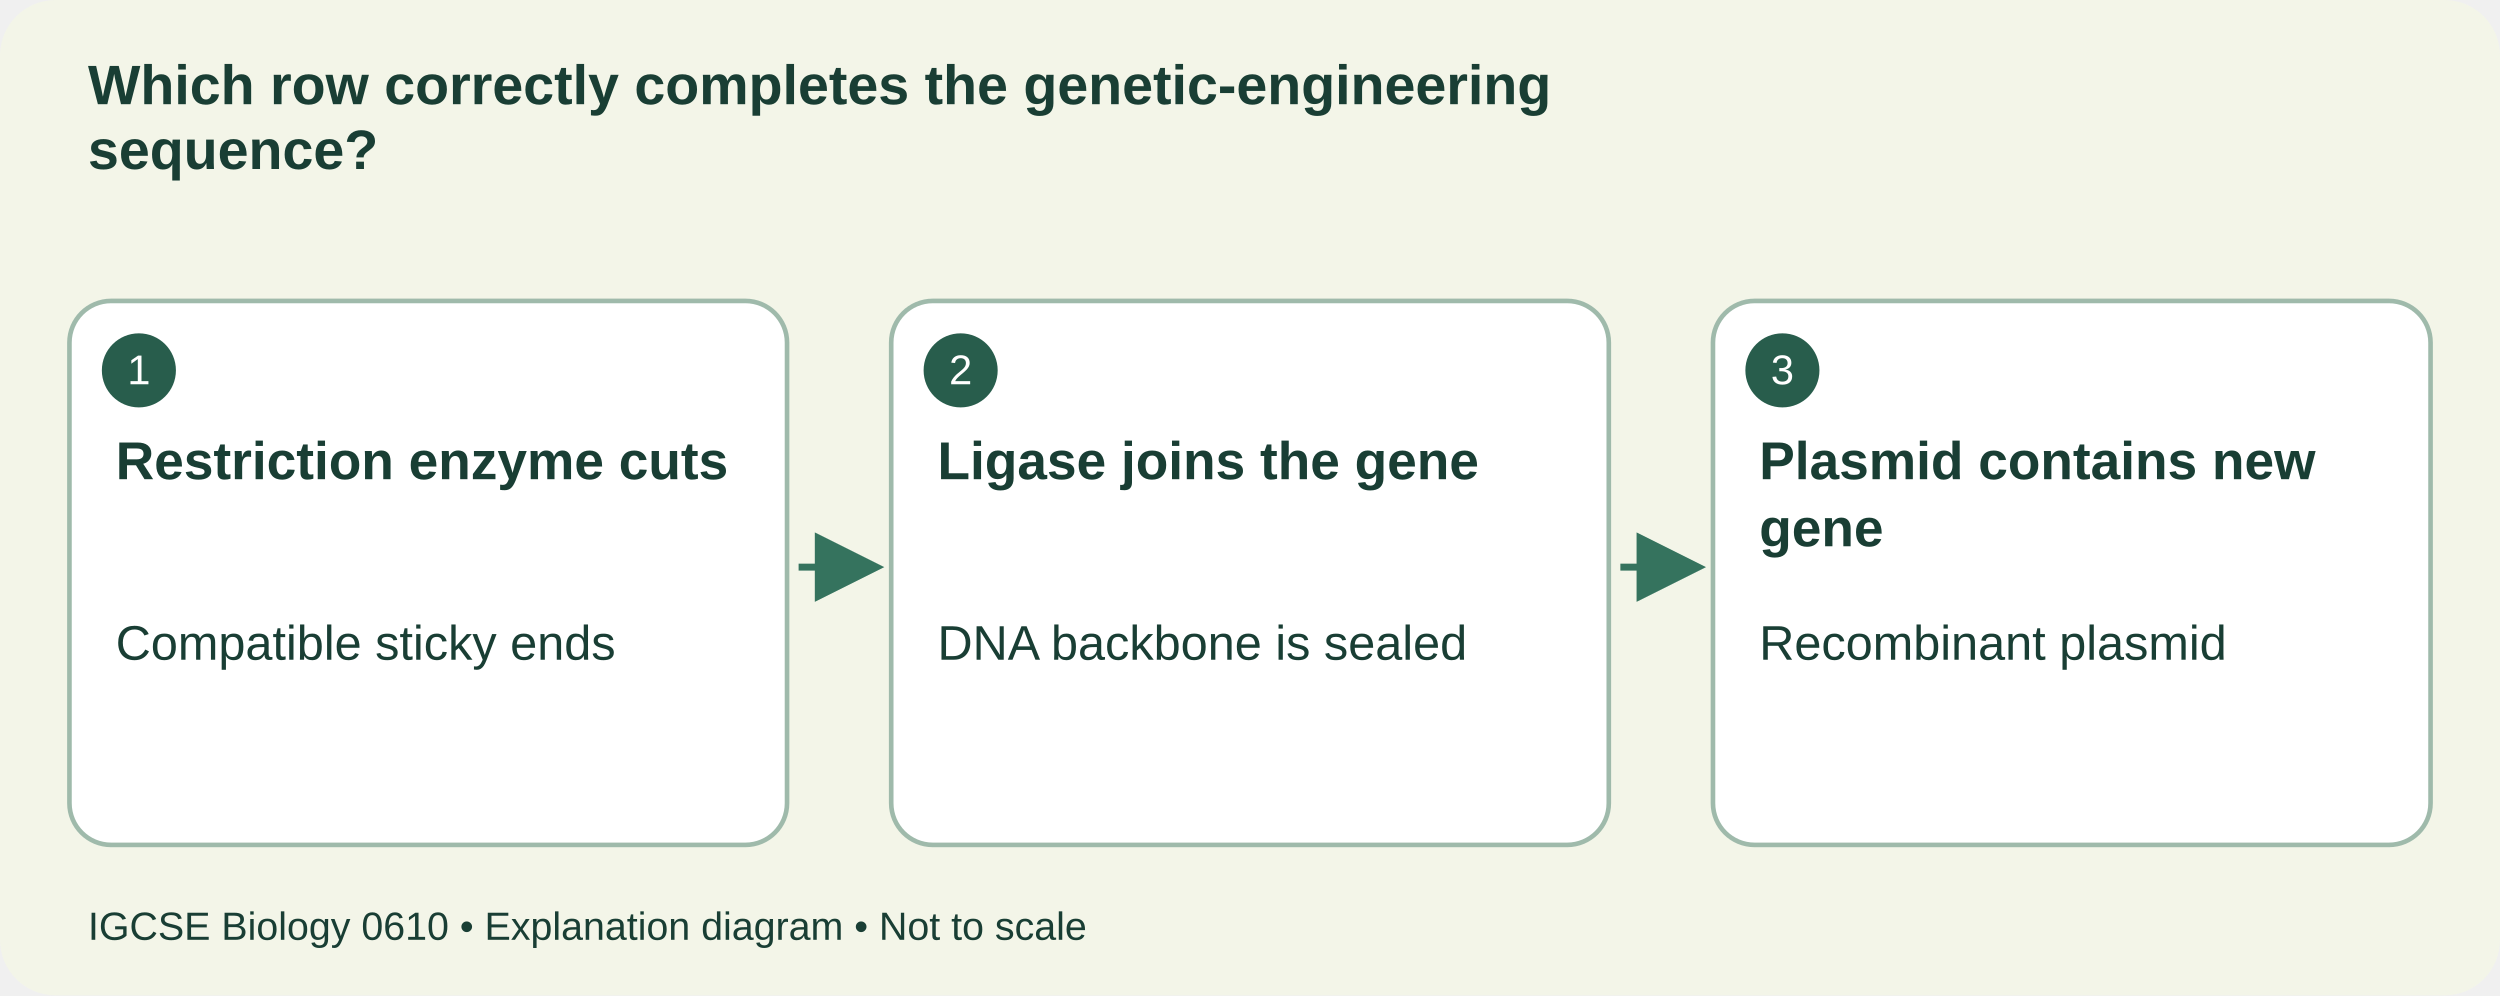
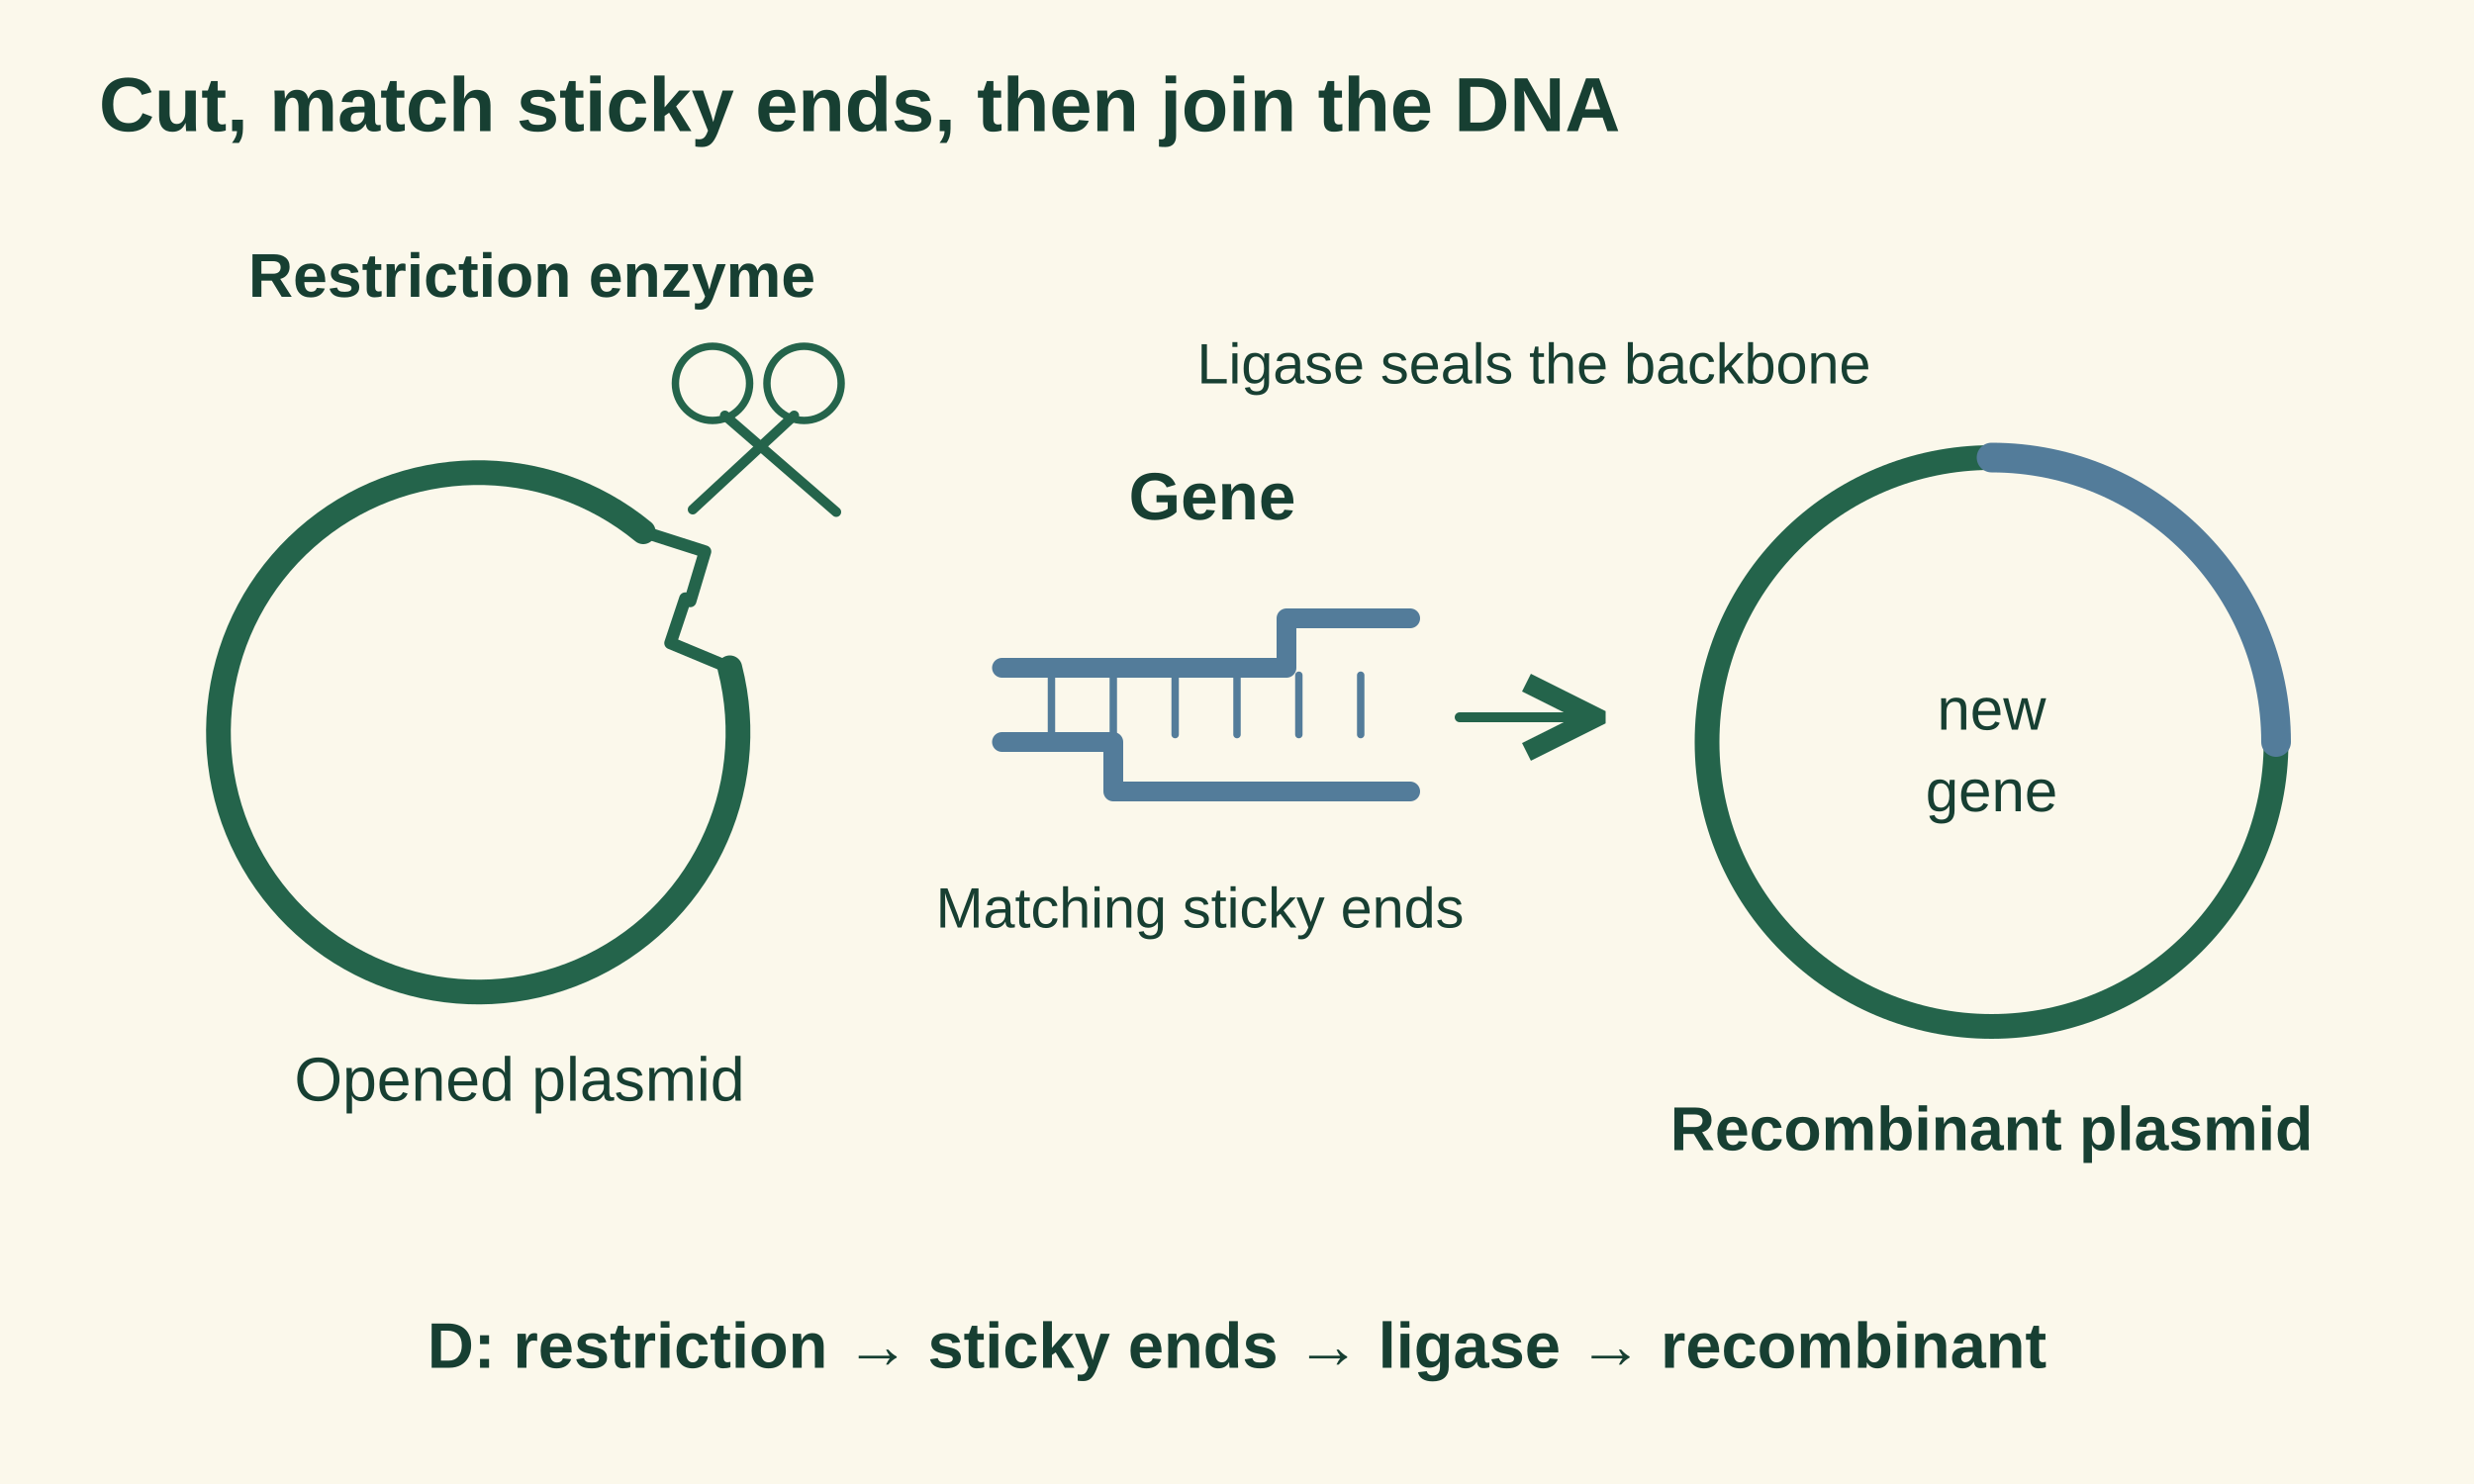
- <svg xmlns="http://www.w3.org/2000/svg" width="1080" height="430" viewBox="0 0 1080 430" role="img" aria-labelledby="title desc">
+ <svg xmlns="http://www.w3.org/2000/svg" width="1000" height="600" viewBox="0 0 1000 600" role="img" aria-labelledby="title desc">
  <defs>
-     <marker id="arrow" markerWidth="10" markerHeight="10" refX="8" refY="5" orient="auto">
-       <path d="M0 0 L10 5 L0 10 Z" fill="#35735e" />
+     <marker id="arrow" markerWidth="9" markerHeight="9" refX="8" refY="4.5" orient="auto-start-reverse">
+       <path d="M1 1 L8 4.5 L1 8" fill="none" stroke="#24644b" stroke-width="2" />
+     </marker>
+     <marker id="blueArrow" markerWidth="9" markerHeight="9" refX="8" refY="4.5" orient="auto-start-reverse">
+       <path d="M1 1 L8 4.5 L1 8" fill="none" stroke="#537c9a" stroke-width="2" />
    </marker>
  </defs>
-   <rect width="1080" height="430" rx="24" fill="#f3f5e8" />
-   <g font-family="Arial, sans-serif" fill="#193e34">
-     <text x="38" y="45" font-size="24" font-weight="700">Which row correctly completes the genetic-engineering</text>
-     <text x="38" y="73" font-size="24" font-weight="700">sequence?</text>
-     <rect x="30" y="130" width="310" height="235" rx="18" fill="#fff" stroke="#9fbaab" stroke-width="2" />
-     <circle cx="60" cy="160" r="16" fill="#285d4c" />
-     <text x="60" y="166" text-anchor="middle" font-size="18" fill="white">1</text>
-     <text x="50" y="207" font-size="23" font-weight="700">Restriction enzyme cuts</text>
-     <text x="50" y="285" font-size="21" font-weight="400">Compatible sticky ends</text>
-     <path d="M345 245 H376" fill="none" stroke="#35735e" stroke-width="3" marker-end="url(#arrow)" />
-     <rect x="385" y="130" width="310" height="235" rx="18" fill="#fff" stroke="#9fbaab" stroke-width="2" />
-     <circle cx="415" cy="160" r="16" fill="#285d4c" />
-     <text x="415" y="166" text-anchor="middle" font-size="18" fill="white">2</text>
-     <text x="405" y="207" font-size="23" font-weight="700">Ligase joins the gene</text>
-     <text x="405" y="285" font-size="21" font-weight="400">DNA backbone is sealed</text>
-     <path d="M700 245 H731" fill="none" stroke="#35735e" stroke-width="3" marker-end="url(#arrow)" />
-     <rect x="740" y="130" width="310" height="235" rx="18" fill="#fff" stroke="#9fbaab" stroke-width="2" />
-     <circle cx="770" cy="160" r="16" fill="#285d4c" />
-     <text x="770" y="166" text-anchor="middle" font-size="18" fill="white">3</text>
-     <text x="760" y="207" font-size="23" font-weight="700">Plasmid contains new</text>
-     <text x="760" y="236" font-size="23" font-weight="700">gene</text>
-     <text x="760" y="285" font-size="21" font-weight="400">Recombinant plasmid</text>
-     <text x="38" y="406" font-size="17" font-weight="400">IGCSE Biology 0610 • Explanation diagram • Not to scale</text>
+   <rect width="1000" height="600" fill="#fbf8eb" />
+   <g font-family="Arial, sans-serif" fill="#173f32" stroke-linecap="round" stroke-linejoin="round">
+     <text x="40" y="53" font-size="31" text-anchor="start" font-weight="bold" fill="#173f32">Cut, match sticky ends, then join the DNA</text>
+     <path d="M260 215 A105 105 0 1 0 295 270" fill="none" stroke="#24644b" stroke-width="10" />
+     <path d="M260 215 l25 8 l-6 20" fill="none" stroke="#24644b" stroke-width="5" />
+     <path d="M295 270 l-24 -10 l6 -18" fill="none" stroke="#24644b" stroke-width="5" />
+     <circle cx="288" cy="155" r="15" fill="none" stroke="#24644b" stroke-width="3" />
+     <circle cx="325" cy="155" r="15" fill="none" stroke="#24644b" stroke-width="3" />
+     <path d="M293 168 L338 207" fill="none" stroke="#24644b" stroke-width="4" />
+     <path d="M321 168 L280 206" fill="none" stroke="#24644b" stroke-width="4" />
+     <text x="215" y="120" font-size="25" text-anchor="middle" font-weight="bold" fill="#173f32">Restriction enzyme</text>
+     <text x="210" y="445" font-size="25" text-anchor="middle" font-weight="normal" fill="#173f32">Opened plasmid</text>
+     <path d="M405 270 H520 V250 H570" fill="none" stroke="#537c9a" stroke-width="8" />
+     <path d="M405 300 H450 V320 H570" fill="none" stroke="#537c9a" stroke-width="8" />
+     <path d="M425 273 L425 297" fill="none" stroke="#537c9a" stroke-width="3" />
+     <path d="M450 273 L450 297" fill="none" stroke="#537c9a" stroke-width="3" />
+     <path d="M475 273 L475 297" fill="none" stroke="#537c9a" stroke-width="3" />
+     <path d="M500 273 L500 297" fill="none" stroke="#537c9a" stroke-width="3" />
+     <path d="M525 273 L525 297" fill="none" stroke="#537c9a" stroke-width="3" />
+     <path d="M550 273 L550 297" fill="none" stroke="#537c9a" stroke-width="3" />
+     <text x="490" y="210" font-size="27" text-anchor="middle" font-weight="bold" fill="#173f32">Gene</text>
+     <text x="485" y="375" font-size="23" text-anchor="middle" font-weight="normal" fill="#173f32">Matching sticky ends</text>
+     <path d="M590 290 L645 290" fill="none" stroke="#24644b" stroke-width="4" marker-end="url(#arrow)" />
+     <circle cx="805" cy="300" r="115" fill="none" stroke="#24644b" stroke-width="10" />
+     <path d="M805 185 A115 115 0 0 1 920 300" fill="none" stroke="#537c9a" stroke-width="12" />
+     <text x="805" y="295" font-size="24" text-anchor="middle" font-weight="normal" fill="#173f32">new</text>
+     <text x="805" y="328" font-size="24" text-anchor="middle" font-weight="normal" fill="#173f32">gene</text>
+     <text x="805" y="465" font-size="25" text-anchor="middle" font-weight="bold" fill="#173f32">Recombinant plasmid</text>
+     <text x="620" y="155" font-size="23" text-anchor="middle" font-weight="normal" fill="#173f32">Ligase seals the backbone</text>
+     <text x="500" y="553" font-size="26" text-anchor="middle" font-weight="bold" fill="#173f32">D: restriction → sticky ends → ligase → recombinant</text>
  </g>
</svg>
